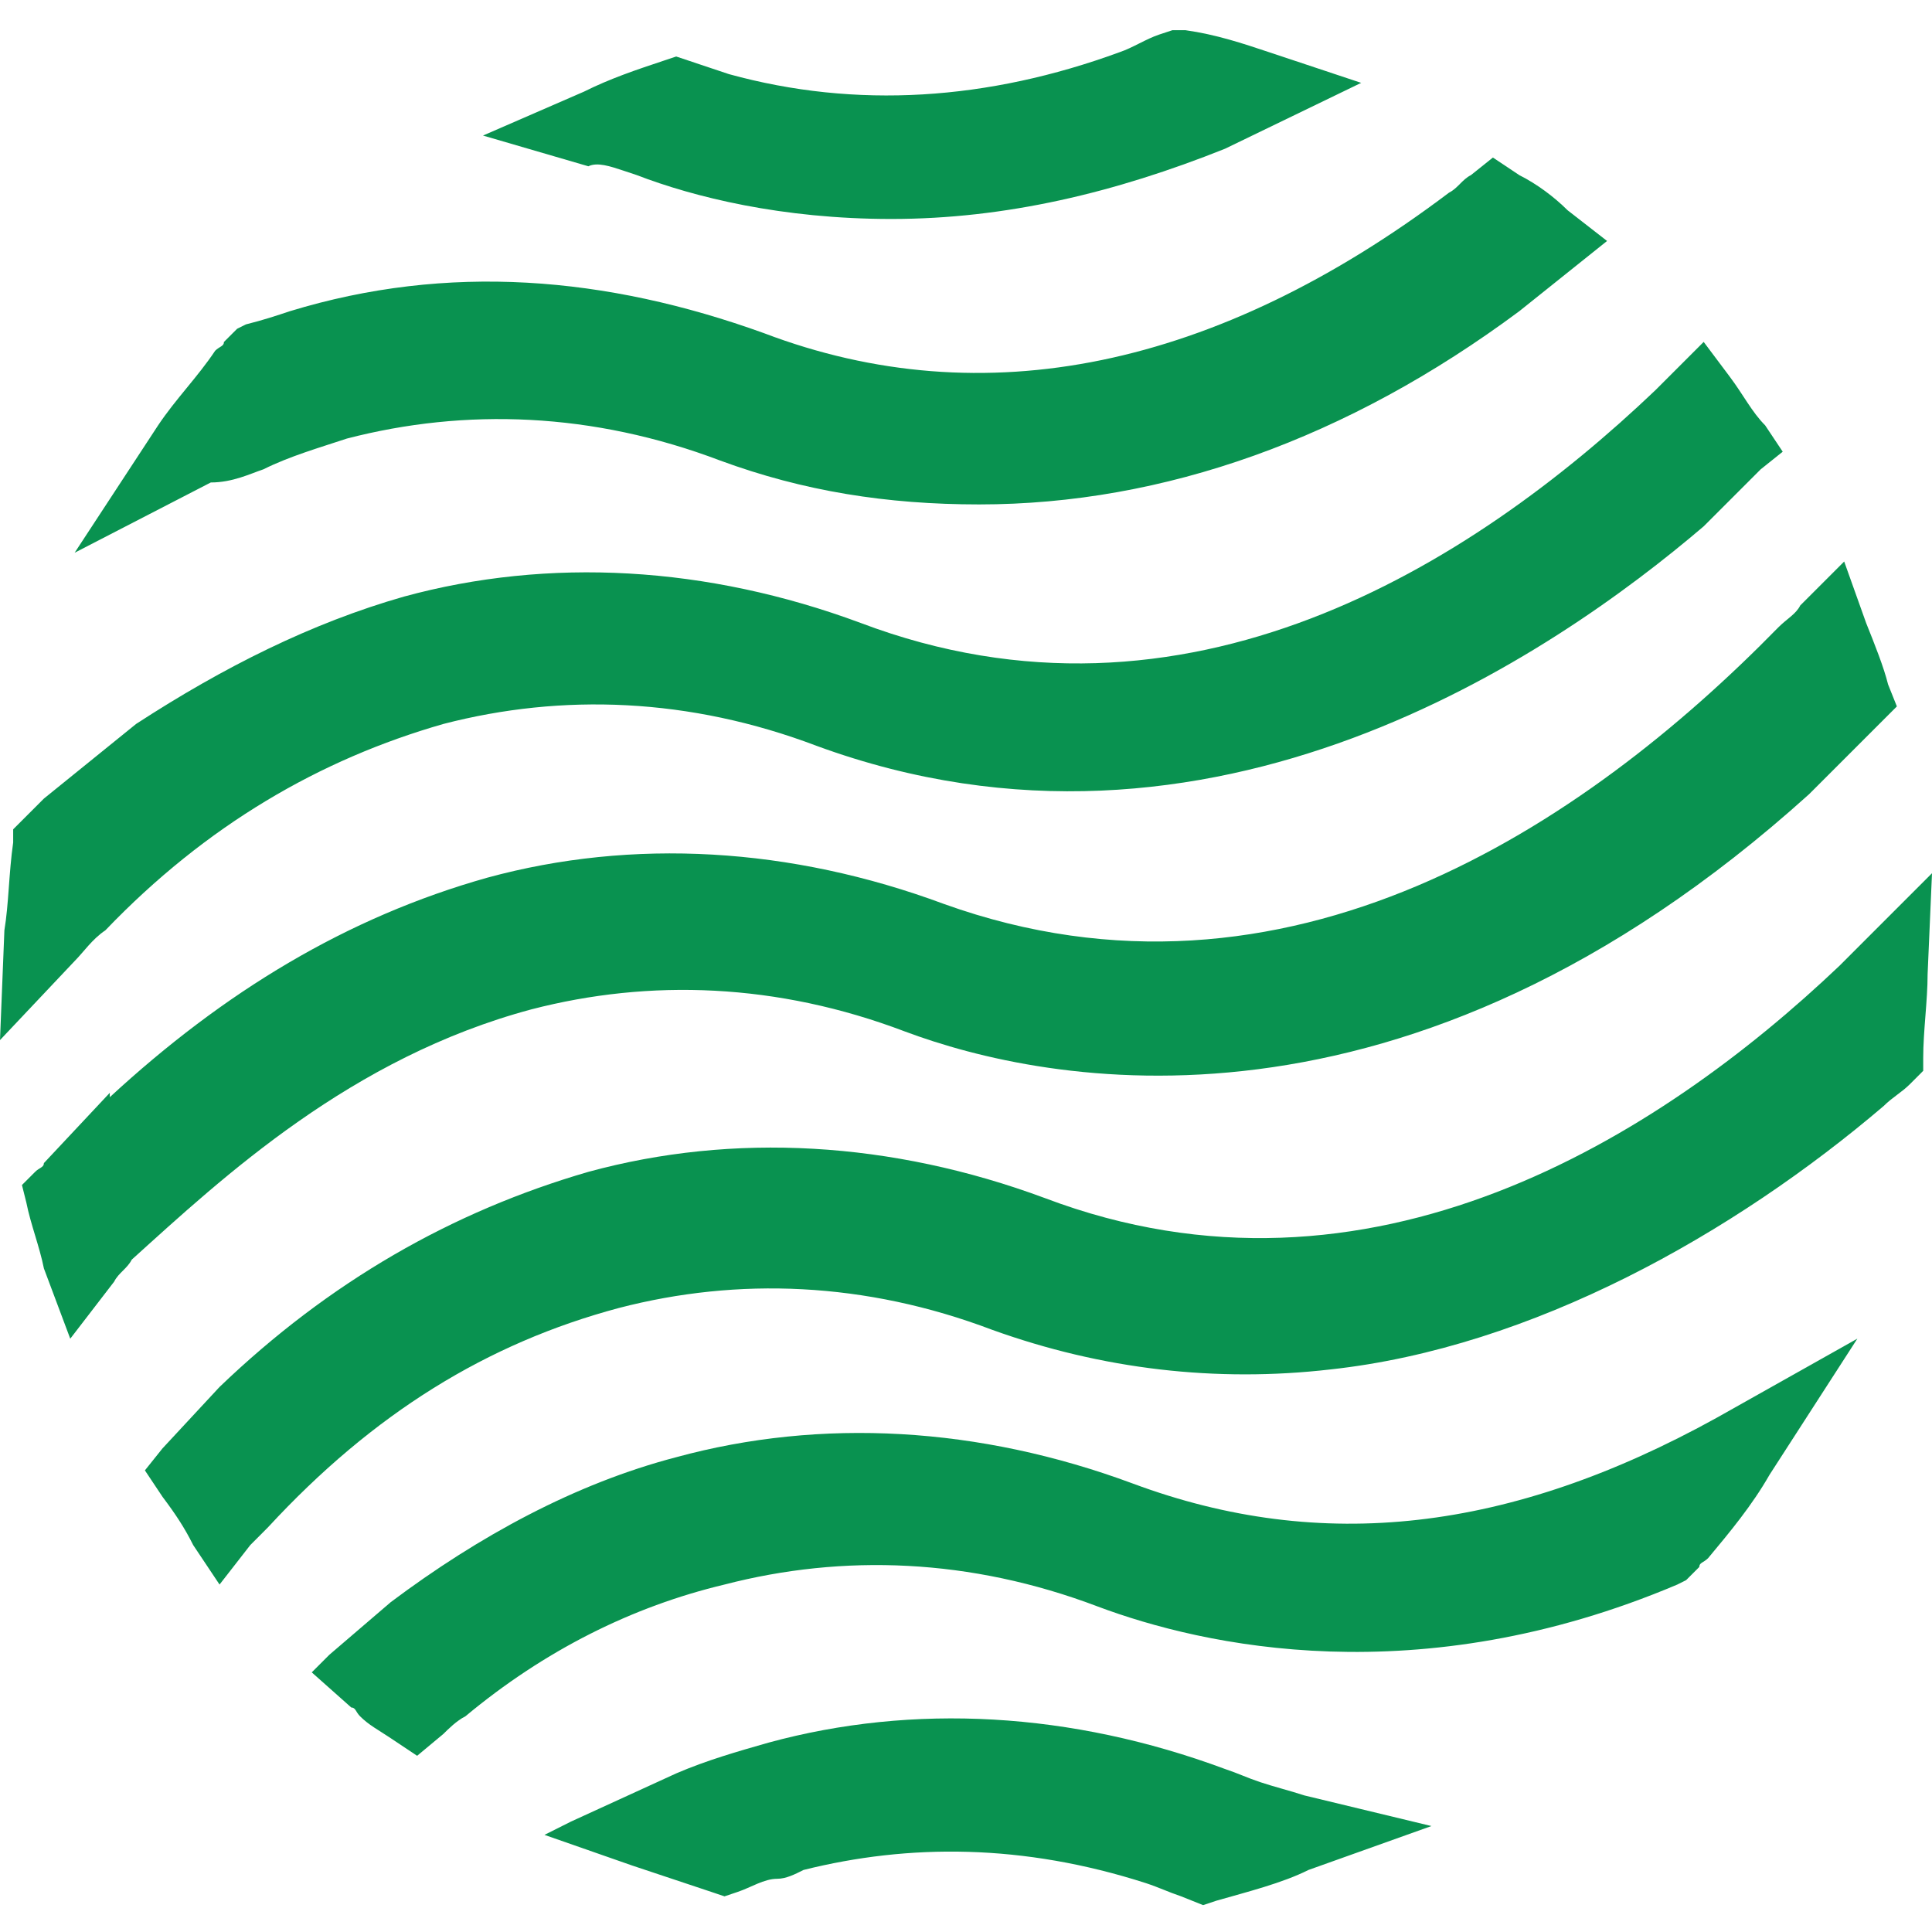
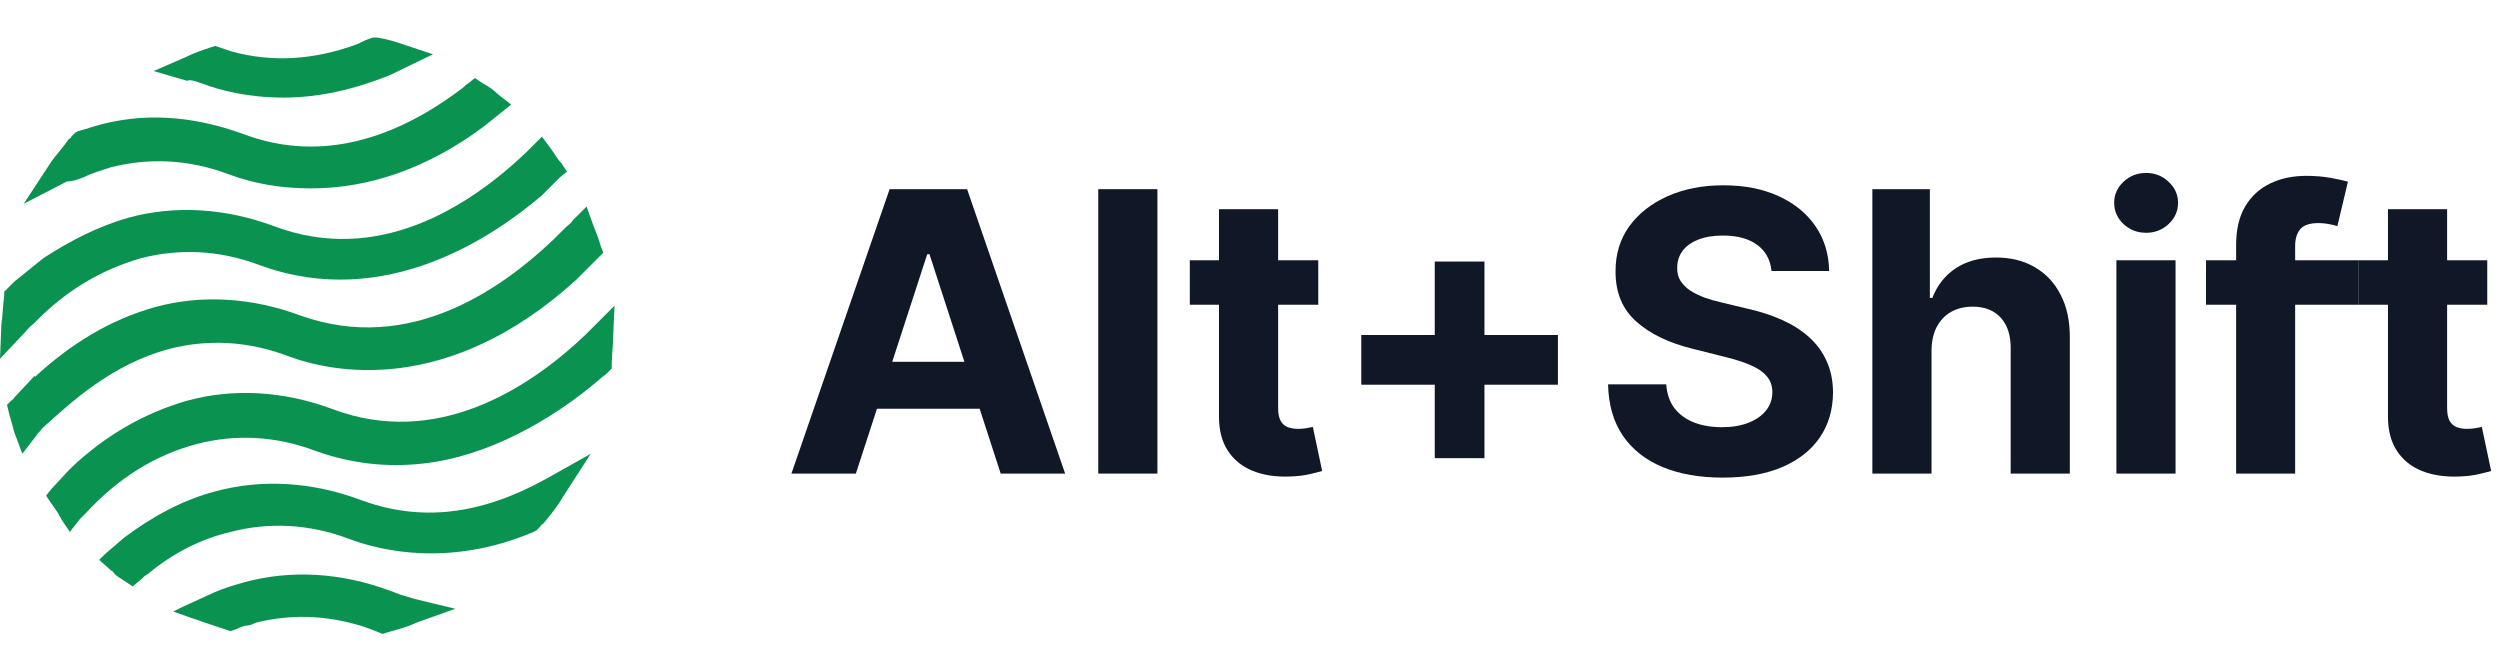
- <svg xmlns="http://www.w3.org/2000/svg" width="44" height="44" viewBox="0 0 44 44" fill="none">
-   <path d="M25.8 33.787C22.3 32.487 18.7 32.287 15.4 33.187C13.1 33.787 10.9 34.987 8.9 36.487L7.5 37.687L7.1 38.087L8 38.887C8.1 38.887 8.1 38.987 8.2 39.087C8.4 39.287 8.6 39.387 8.9 39.587L9.5 39.987L10.1 39.487C10.2 39.387 10.4 39.187 10.6 39.087C12.4 37.587 14.4 36.587 16.5 36.087C19.2 35.387 22.1 35.487 25 36.587C27.4 37.487 32.3 38.587 38.2 36.087L38.4 35.987L38.7 35.687C38.7 35.587 38.8 35.587 38.9 35.487C39.4 34.887 39.9 34.287 40.3 33.587L42.3 30.487L39.1 32.287C34.4 34.887 30.1 35.387 25.8 33.787Z" fill="#099250" />
-   <path d="M12.1 22.988C14.8 22.288 17.7 22.388 20.6 23.488C23.8 24.688 32 26.388 41.2 18.088L42.7 16.588L42.8 16.488L43.2 16.088L43 15.588C42.9 15.188 42.7 14.688 42.5 14.188L42 12.788L41 13.788C40.9 13.988 40.7 14.088 40.5 14.288C36.1 18.788 29.3 23.388 21.5 20.588C18 19.288 14.4 19.088 11.1 19.988C7.9 20.888 5.1 22.588 2.5 24.988V24.888L1 26.488C1 26.588 0.9 26.588 0.8 26.688L0.5 26.988L0.6 27.388C0.7 27.888 0.9 28.388 1 28.888L1.6 30.488L2.6 29.188C2.7 28.988 2.9 28.888 3 28.688C5.1 26.788 8 24.088 12.1 22.988Z" fill="#099250" />
-   <path d="M2.4 21.187C4.7 18.787 7.3 17.287 10.1 16.487C12.8 15.787 15.7 15.887 18.6 16.987C27.6 20.287 35.4 14.887 38.8 11.987L40.1 10.687L40.6 10.287L40.2 9.687C39.9 9.387 39.7 8.987 39.4 8.587L38.8 7.787L38.1 8.487C38 8.587 37.8 8.787 37.7 8.887C33.5 12.887 27 16.987 19.6 14.187C16.1 12.887 12.5 12.687 9.2 13.587C7.1 14.187 5.1 15.187 3.1 16.487L1 18.187C0.8 18.387 0.7 18.487 0.5 18.687L0.3 18.887V19.187C0.2 19.887 0.2 20.587 0.1 21.187L0 23.687L1.7 21.887C1.9 21.687 2.1 21.387 2.4 21.187Z" fill="#099250" />
-   <path d="M28.7 40.587L28.5 41.188L28.7 40.587C28.4 40.487 28.2 40.388 27.9 40.288C24.4 38.987 20.8 38.788 17.5 39.688C16.8 39.888 16.1 40.087 15.4 40.388L13 41.487L12.4 41.788L14.4 42.487C15 42.688 15.6 42.888 16.2 43.087L16.5 43.188L16.8 43.087C17.1 42.987 17.4 42.788 17.7 42.788C17.9 42.788 18.1 42.688 18.3 42.587C20.7 41.987 23.3 41.987 26.1 42.888C26.4 42.987 26.6 43.087 26.9 43.188L27.4 43.388L27.7 43.288C28.4 43.087 29.2 42.888 29.8 42.587L32.6 41.587L29.7 40.888C29.4 40.788 29 40.688 28.7 40.587Z" fill="#099250" />
-   <path d="M44 19.887L42.5 21.387C42.3 21.587 42.1 21.788 41.9 21.988C37.8 25.887 31.2 30.087 23.8 27.287C20.3 25.987 16.7 25.788 13.4 26.688C10.3 27.587 7.5 29.188 5 31.587L3.7 32.987L3.3 33.487L3.7 34.087C4 34.487 4.2 34.788 4.4 35.188L5 36.087L5.7 35.188C5.8 35.087 6 34.887 6.1 34.787C8.5 32.187 11.1 30.587 14.1 29.787C16.8 29.087 19.7 29.187 22.6 30.287C25.1 31.187 27.7 31.488 30.3 31.188C34.9 30.688 39.5 28.087 42.9 25.188C43.1 24.988 43.3 24.887 43.5 24.688L43.8 24.387V24.087C43.8 23.488 43.9 22.788 43.9 22.188L44 19.887Z" fill="#099250" />
-   <path d="M6 10.688L5.7 10.088L6 10.688C6.6 10.388 7.3 10.188 7.9 9.988C10.6 9.288 13.5 9.388 16.4 10.488C18.3 11.188 20.2 11.488 22.3 11.488C26.5 11.488 30.7 9.988 34.6 7.088L36.1 5.888L36.6 5.488L35.7 4.788C35.4 4.488 35 4.188 34.6 3.988L34 3.588L33.5 3.988C33.3 4.088 33.2 4.288 33 4.388C27.7 8.388 22.4 9.488 17.4 7.588C13.8 6.288 10.2 5.988 6.6 7.088C6.3 7.188 6 7.288 5.6 7.388L5.4 7.488L5.1 7.788C5.1 7.888 5 7.888 4.9 7.988C4.5 8.588 4 9.088 3.6 9.688L1.7 12.588L4.8 10.988C5.3 10.988 5.7 10.788 6 10.688Z" fill="#099250" />
-   <path d="M14.2 3.887L14.5 3.987C15.8 4.487 17.8 4.987 20.3 4.987C22.9 4.987 25.4 4.387 27.9 3.387L31 1.887L28.9 1.188C28.3 0.988 27.7 0.787 27 0.688H26.7L26.4 0.787C26.1 0.887 25.8 1.087 25.5 1.188C22.5 2.288 19.5 2.487 16.6 1.688C16.3 1.587 16 1.487 15.7 1.387L15.4 1.287L15.1 1.387C14.5 1.587 13.9 1.787 13.3 2.087L11 3.087L13.4 3.787C13.6 3.687 13.9 3.787 14.2 3.887Z" fill="#099250" />
+ <svg xmlns="http://www.w3.org/2000/svg" width="179" height="48" viewBox="0 0 179 48" fill="none">
+   <path d="M25.8 35.787C22.3 34.487 18.7 34.287 15.4 35.187C13.1 35.787 10.9 36.987 8.9 38.487L7.5 39.687L7.1 40.087L8 40.887C8.1 40.887 8.1 40.987 8.2 41.087C8.4 41.287 8.6 41.387 8.9 41.587L9.5 41.987L10.1 41.487C10.2 41.387 10.4 41.187 10.6 41.087C12.4 39.587 14.4 38.587 16.5 38.087C19.2 37.387 22.1 37.487 25 38.587C27.4 39.487 32.3 40.587 38.2 38.087L38.4 37.987L38.7 37.687C38.7 37.587 38.8 37.587 38.9 37.487C39.4 36.887 39.9 36.287 40.3 35.587L42.3 32.487L39.1 34.287C34.4 36.887 30.1 37.387 25.8 35.787Z" fill="#099250" />
+   <path d="M12.1 24.988C14.8 24.288 17.7 24.388 20.6 25.488C23.8 26.688 32 28.388 41.2 20.088L42.7 18.588L42.8 18.488L43.2 18.088L43 17.588C42.9 17.188 42.7 16.688 42.5 16.188L42 14.788L41 15.788C40.9 15.988 40.7 16.088 40.5 16.288C36.1 20.788 29.3 25.388 21.5 22.588C18 21.288 14.4 21.088 11.1 21.988C7.9 22.888 5.1 24.588 2.5 26.988V26.888L1 28.488C1 28.588 0.9 28.588 0.8 28.688L0.5 28.988L0.6 29.388C0.7 29.888 0.9 30.388 1 30.888L1.6 32.488L2.6 31.188C2.7 30.988 2.9 30.888 3 30.688C5.1 28.788 8 26.088 12.1 24.988Z" fill="#099250" />
+   <path d="M2.4 23.187C4.7 20.787 7.3 19.287 10.1 18.487C12.8 17.787 15.7 17.887 18.6 18.987C27.6 22.287 35.4 16.887 38.8 13.987L40.1 12.687L40.6 12.287L40.2 11.687C39.9 11.387 39.7 10.987 39.4 10.587L38.8 9.787L38.1 10.487C38 10.587 37.8 10.787 37.7 10.887C33.5 14.887 27 18.987 19.6 16.187C16.1 14.887 12.5 14.687 9.2 15.587C7.1 16.187 5.1 17.187 3.1 18.487L1 20.187C0.8 20.387 0.7 20.487 0.5 20.687L0.3 20.887V21.187C0.2 21.887 0.2 22.587 0.1 23.187L0 25.687L1.7 23.887C1.9 23.687 2.1 23.387 2.4 23.187Z" fill="#099250" />
+   <path d="M28.7 42.587L28.5 43.188L28.7 42.587C28.4 42.487 28.2 42.388 27.9 42.288C24.4 40.987 20.8 40.788 17.5 41.688C16.8 41.888 16.1 42.087 15.4 42.388L13 43.487L12.4 43.788L14.4 44.487C15 44.688 15.6 44.888 16.2 45.087L16.5 45.188L16.8 45.087C17.1 44.987 17.4 44.788 17.7 44.788C17.9 44.788 18.1 44.688 18.3 44.587C20.7 43.987 23.3 43.987 26.1 44.888C26.4 44.987 26.6 45.087 26.9 45.188L27.4 45.388L27.7 45.288C28.4 45.087 29.2 44.888 29.8 44.587L32.6 43.587L29.7 42.888C29.4 42.788 29 42.688 28.7 42.587Z" fill="#099250" />
+   <path d="M44 21.887L42.5 23.387C42.3 23.587 42.1 23.788 41.9 23.988C37.8 27.887 31.2 32.087 23.8 29.287C20.3 27.987 16.7 27.788 13.4 28.688C10.3 29.587 7.5 31.188 5 33.587L3.7 34.987L3.3 35.487L3.7 36.087C4 36.487 4.2 36.788 4.4 37.188L5 38.087L5.7 37.188C5.8 37.087 6 36.887 6.1 36.787C8.5 34.187 11.1 32.587 14.1 31.787C16.8 31.087 19.7 31.187 22.6 32.287C25.1 33.187 27.7 33.487 30.3 33.188C34.9 32.688 39.5 30.087 42.9 27.188C43.1 26.988 43.3 26.887 43.5 26.688L43.8 26.387V26.087C43.8 25.488 43.9 24.788 43.9 24.188L44 21.887Z" fill="#099250" />
+   <path d="M6 12.688L5.7 12.088L6 12.688C6.6 12.388 7.3 12.188 7.9 11.988C10.6 11.288 13.5 11.388 16.4 12.488C18.3 13.188 20.2 13.488 22.3 13.488C26.5 13.488 30.7 11.988 34.6 9.088L36.1 7.888L36.6 7.488L35.7 6.788C35.4 6.488 35 6.188 34.6 5.988L34 5.588L33.5 5.988C33.3 6.088 33.2 6.288 33 6.388C27.7 10.388 22.4 11.488 17.4 9.588C13.8 8.288 10.2 7.988 6.6 9.088C6.3 9.188 6 9.288 5.6 9.388L5.4 9.488L5.1 9.788C5.1 9.888 5 9.888 4.9 9.988C4.5 10.588 4 11.088 3.6 11.688L1.7 14.588L4.8 12.988C5.3 12.988 5.7 12.788 6 12.688Z" fill="#099250" />
+   <path d="M14.2 5.887L14.5 5.987C15.8 6.487 17.8 6.987 20.3 6.987C22.9 6.987 25.4 6.387 27.9 5.387L31 3.887L28.9 3.188C28.3 2.987 27.7 2.788 27 2.688H26.7L26.4 2.787C26.1 2.887 25.8 3.087 25.5 3.188C22.5 4.287 19.5 4.487 16.6 3.688C16.3 3.587 16 3.487 15.7 3.387L15.4 3.287L15.1 3.387C14.5 3.587 13.9 3.787 13.3 4.087L11 5.087L13.4 5.787C13.6 5.687 13.9 5.787 14.2 5.887Z" fill="#099250" />
+   <path d="M61.28 33.909H56.666L63.696 13.545H69.244L76.264 33.909H71.65L66.549 18.199H66.39L61.28 33.909ZM60.991 25.905H71.889V29.266H60.991V25.905Z" fill="#101828" />
+   <path d="M82.871 13.545V33.909H78.635V13.545H82.871Z" fill="#101828" />
+   <path d="M94.388 18.636V21.818H85.191V18.636H94.388ZM87.279 14.977H91.514V29.216C91.514 29.607 91.574 29.912 91.693 30.131C91.813 30.343 91.978 30.492 92.191 30.578C92.409 30.664 92.661 30.707 92.946 30.707C93.145 30.707 93.344 30.691 93.543 30.658C93.742 30.618 93.894 30.588 94 30.568L94.666 33.72C94.454 33.786 94.156 33.863 93.772 33.949C93.387 34.042 92.92 34.098 92.37 34.118C91.349 34.158 90.454 34.022 89.685 33.71C88.922 33.399 88.329 32.915 87.905 32.258C87.481 31.602 87.272 30.774 87.279 29.773V14.977Z" fill="#101828" />
+   <path d="M102.728 32.805V18.726H106.287V32.805H102.728ZM97.468 27.545V23.986H111.547V27.545H97.468Z" fill="#101828" />
+   <path d="M126.84 19.402C126.76 18.6 126.419 17.977 125.816 17.533C125.213 17.088 124.394 16.866 123.36 16.866C122.657 16.866 122.064 16.966 121.58 17.165C121.096 17.357 120.725 17.625 120.466 17.97C120.215 18.315 120.089 18.706 120.089 19.143C120.075 19.508 120.152 19.826 120.317 20.098C120.49 20.37 120.725 20.605 121.023 20.804C121.322 20.996 121.666 21.165 122.057 21.311C122.448 21.45 122.866 21.57 123.31 21.669L125.14 22.107C126.028 22.305 126.843 22.57 127.586 22.902C128.328 23.233 128.971 23.641 129.515 24.125C130.058 24.609 130.479 25.179 130.778 25.835C131.082 26.491 131.238 27.244 131.245 28.092C131.238 29.338 130.92 30.419 130.29 31.334C129.667 32.242 128.766 32.948 127.586 33.452C126.412 33.949 124.997 34.197 123.34 34.197C121.696 34.197 120.264 33.946 119.045 33.442C117.831 32.938 116.884 32.192 116.201 31.204C115.525 30.21 115.17 28.981 115.137 27.516H119.303C119.349 28.198 119.545 28.768 119.89 29.226C120.241 29.677 120.708 30.018 121.292 30.25C121.882 30.475 122.548 30.588 123.29 30.588C124.019 30.588 124.653 30.482 125.189 30.27C125.733 30.058 126.154 29.763 126.452 29.385C126.751 29.007 126.9 28.573 126.9 28.082C126.9 27.625 126.764 27.241 126.492 26.929C126.227 26.617 125.836 26.352 125.319 26.134C124.808 25.915 124.182 25.716 123.439 25.537L121.222 24.98C119.505 24.562 118.15 23.91 117.155 23.021C116.161 22.133 115.667 20.936 115.674 19.432C115.667 18.199 115.995 17.122 116.658 16.2C117.328 15.279 118.246 14.56 119.412 14.043C120.579 13.525 121.905 13.267 123.39 13.267C124.901 13.267 126.22 13.525 127.347 14.043C128.481 14.56 129.362 15.279 129.992 16.2C130.622 17.122 130.947 18.189 130.966 19.402H126.84Z" fill="#101828" />
+   <path d="M138.297 25.079V33.909H134.061V13.545H138.178V21.331H138.357C138.701 20.429 139.258 19.724 140.027 19.213C140.796 18.696 141.761 18.438 142.921 18.438C143.981 18.438 144.906 18.669 145.695 19.134C146.49 19.591 147.107 20.25 147.544 21.112C147.988 21.967 148.207 22.991 148.2 24.185V33.909H143.965V24.94C143.971 23.999 143.733 23.267 143.249 22.743C142.771 22.219 142.102 21.957 141.24 21.957C140.664 21.957 140.153 22.08 139.709 22.325C139.271 22.57 138.927 22.928 138.675 23.399C138.43 23.863 138.304 24.423 138.297 25.079Z" fill="#101828" />
+   <path d="M151.534 33.909V18.636H155.77V33.909H151.534ZM153.662 16.668C153.032 16.668 152.492 16.459 152.041 16.041C151.597 15.617 151.375 15.11 151.375 14.52C151.375 13.937 151.597 13.436 152.041 13.018C152.492 12.594 153.032 12.382 153.662 12.382C154.291 12.382 154.828 12.594 155.273 13.018C155.723 13.436 155.949 13.937 155.949 14.52C155.949 15.11 155.723 15.617 155.273 16.041C154.828 16.459 154.291 16.668 153.662 16.668Z" fill="#101828" />
+   <path d="M168.89 18.636V21.818H157.95V18.636H168.89ZM160.107 33.909V17.533C160.107 16.426 160.323 15.508 160.754 14.778C161.191 14.049 161.788 13.502 162.544 13.138C163.299 12.773 164.158 12.591 165.119 12.591C165.768 12.591 166.362 12.641 166.899 12.74C167.442 12.839 167.847 12.929 168.112 13.008L167.356 16.19C167.19 16.137 166.985 16.088 166.74 16.041C166.501 15.995 166.256 15.972 166.004 15.972C165.381 15.972 164.946 16.117 164.701 16.409C164.456 16.694 164.333 17.095 164.333 17.612V33.909H160.107Z" fill="#101828" />
+   <path d="M178.087 18.636V21.818H168.89V18.636H178.087ZM170.978 14.977H175.214V29.216C175.214 29.607 175.273 29.912 175.393 30.131C175.512 30.343 175.678 30.492 175.89 30.578C176.108 30.664 176.36 30.707 176.645 30.707C176.844 30.707 177.043 30.691 177.242 30.658C177.441 30.618 177.593 30.588 177.699 30.568L178.366 33.72C178.153 33.786 177.855 33.863 177.471 33.949C177.086 34.042 176.619 34.098 176.069 34.118C175.048 34.158 174.153 34.022 173.384 33.71C172.622 33.399 172.028 32.915 171.604 32.258C171.18 31.602 170.971 30.774 170.978 29.773V14.977Z" fill="#101828" />
</svg>
